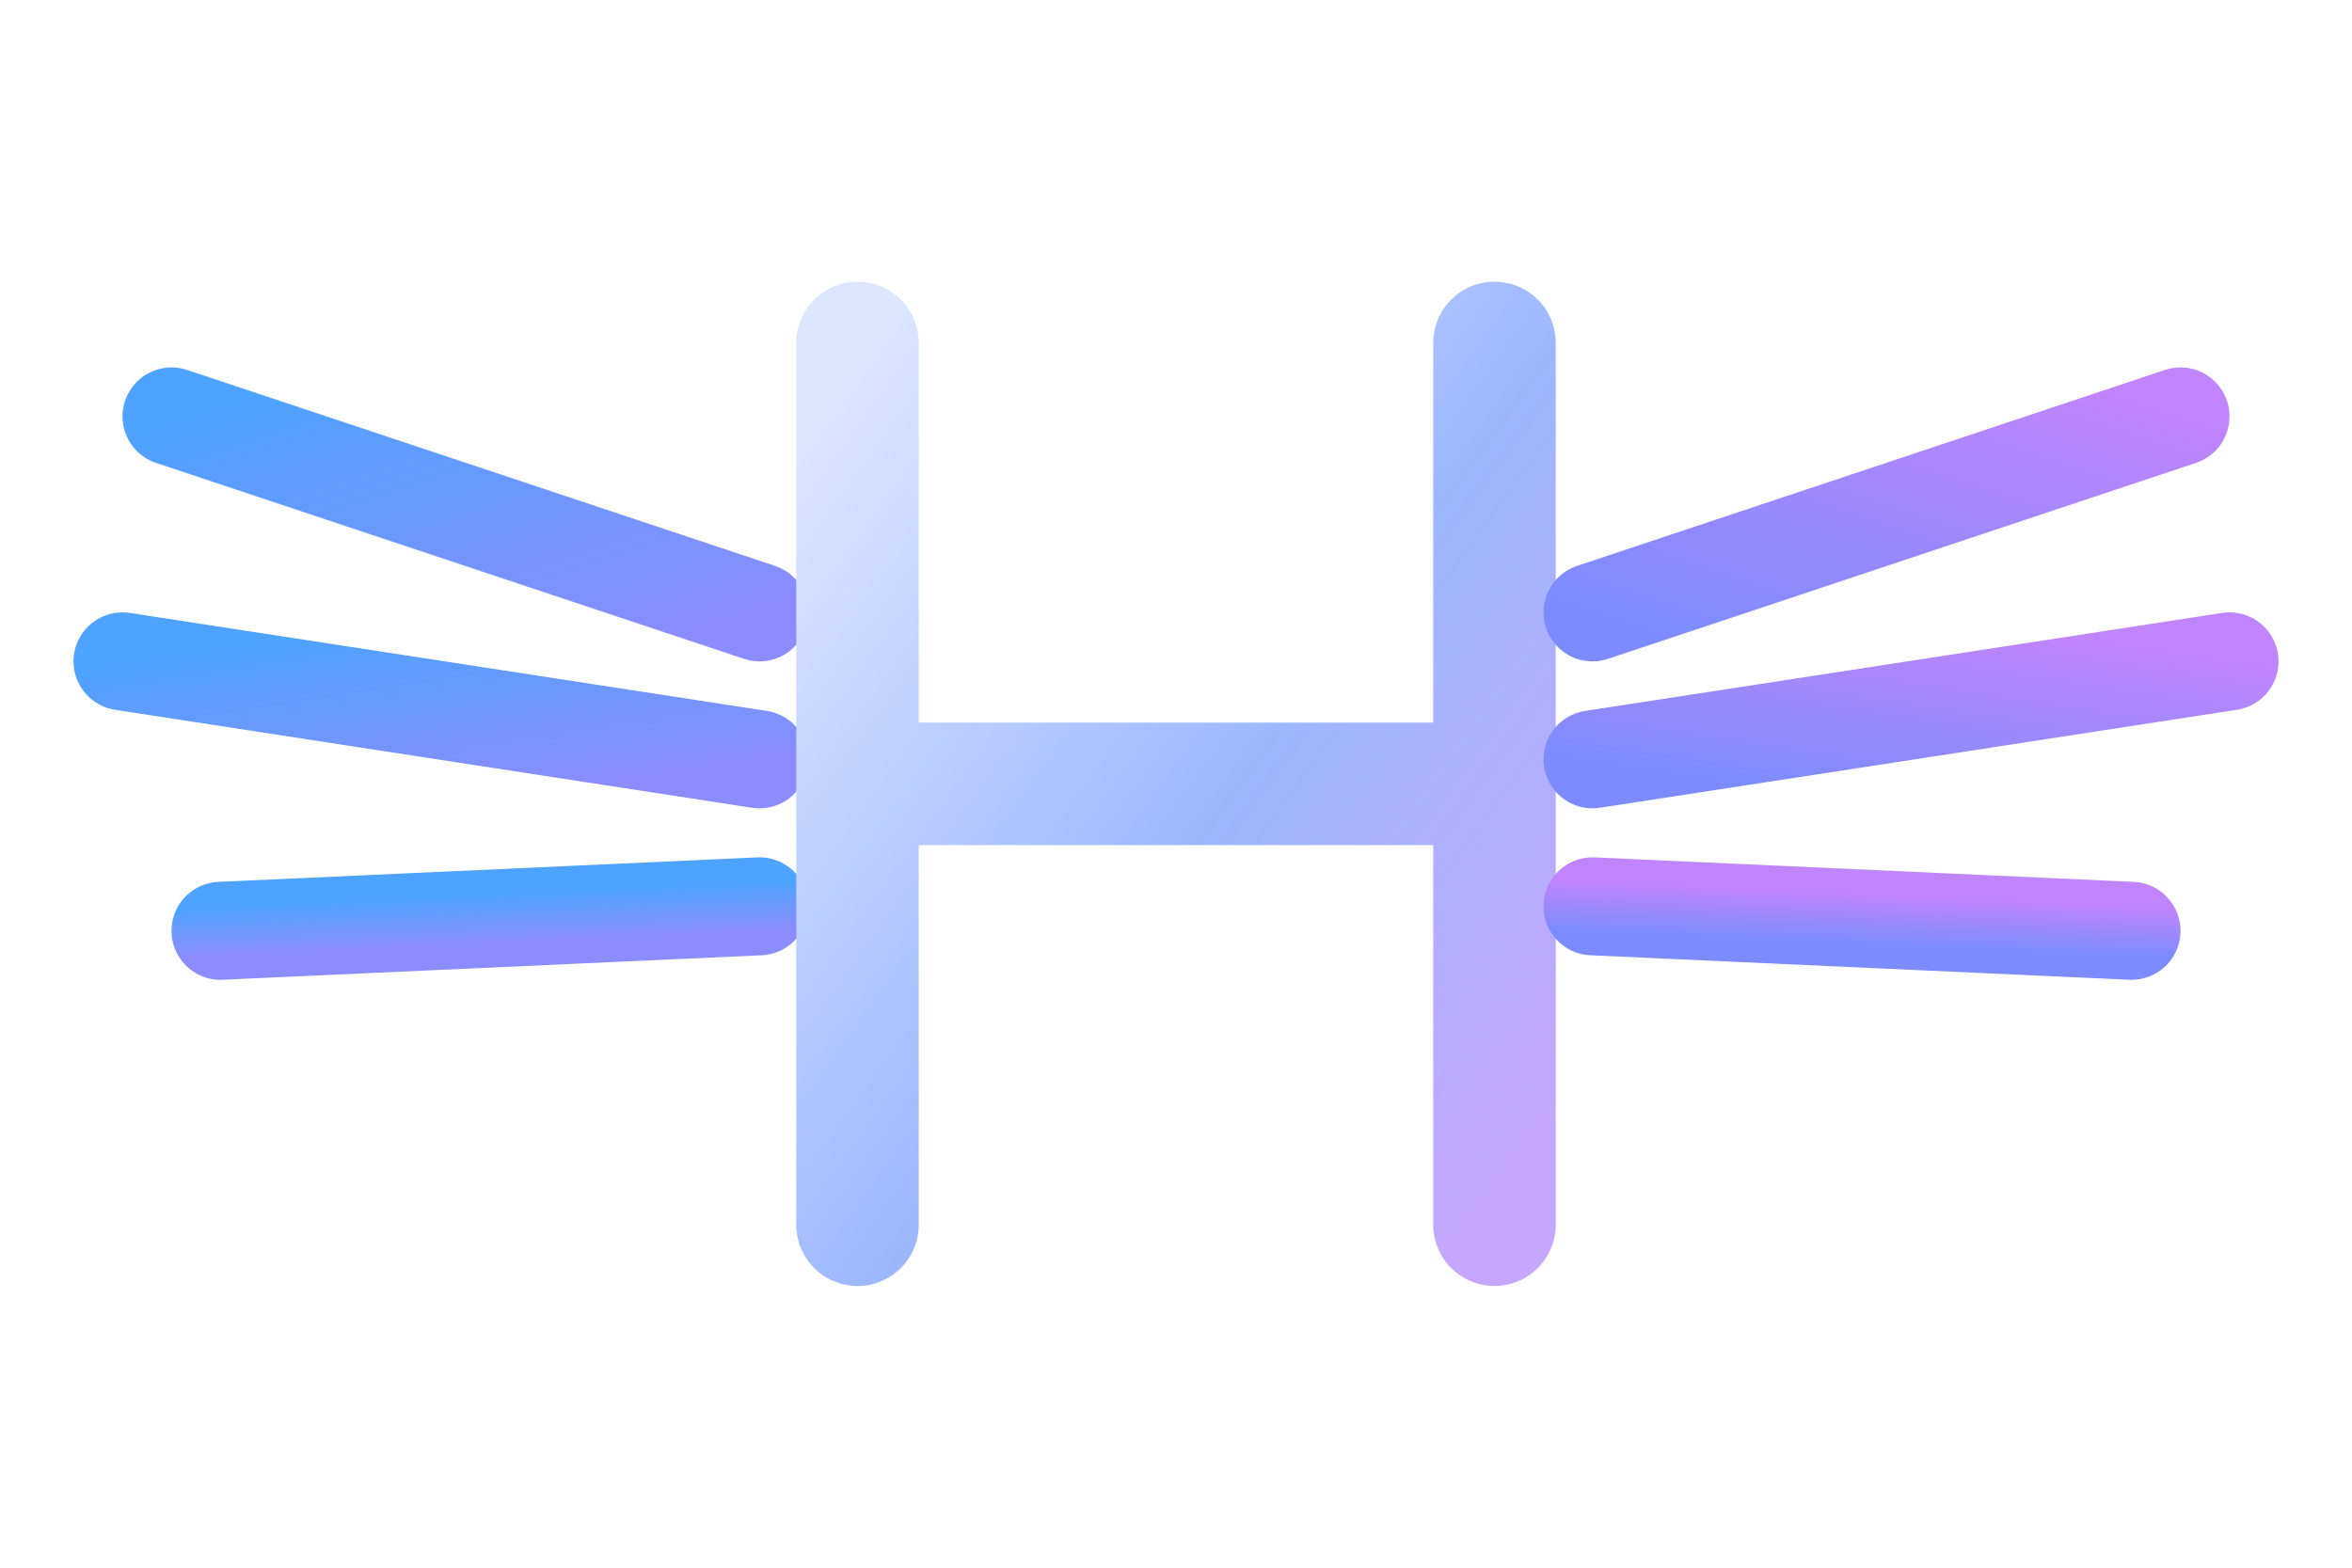
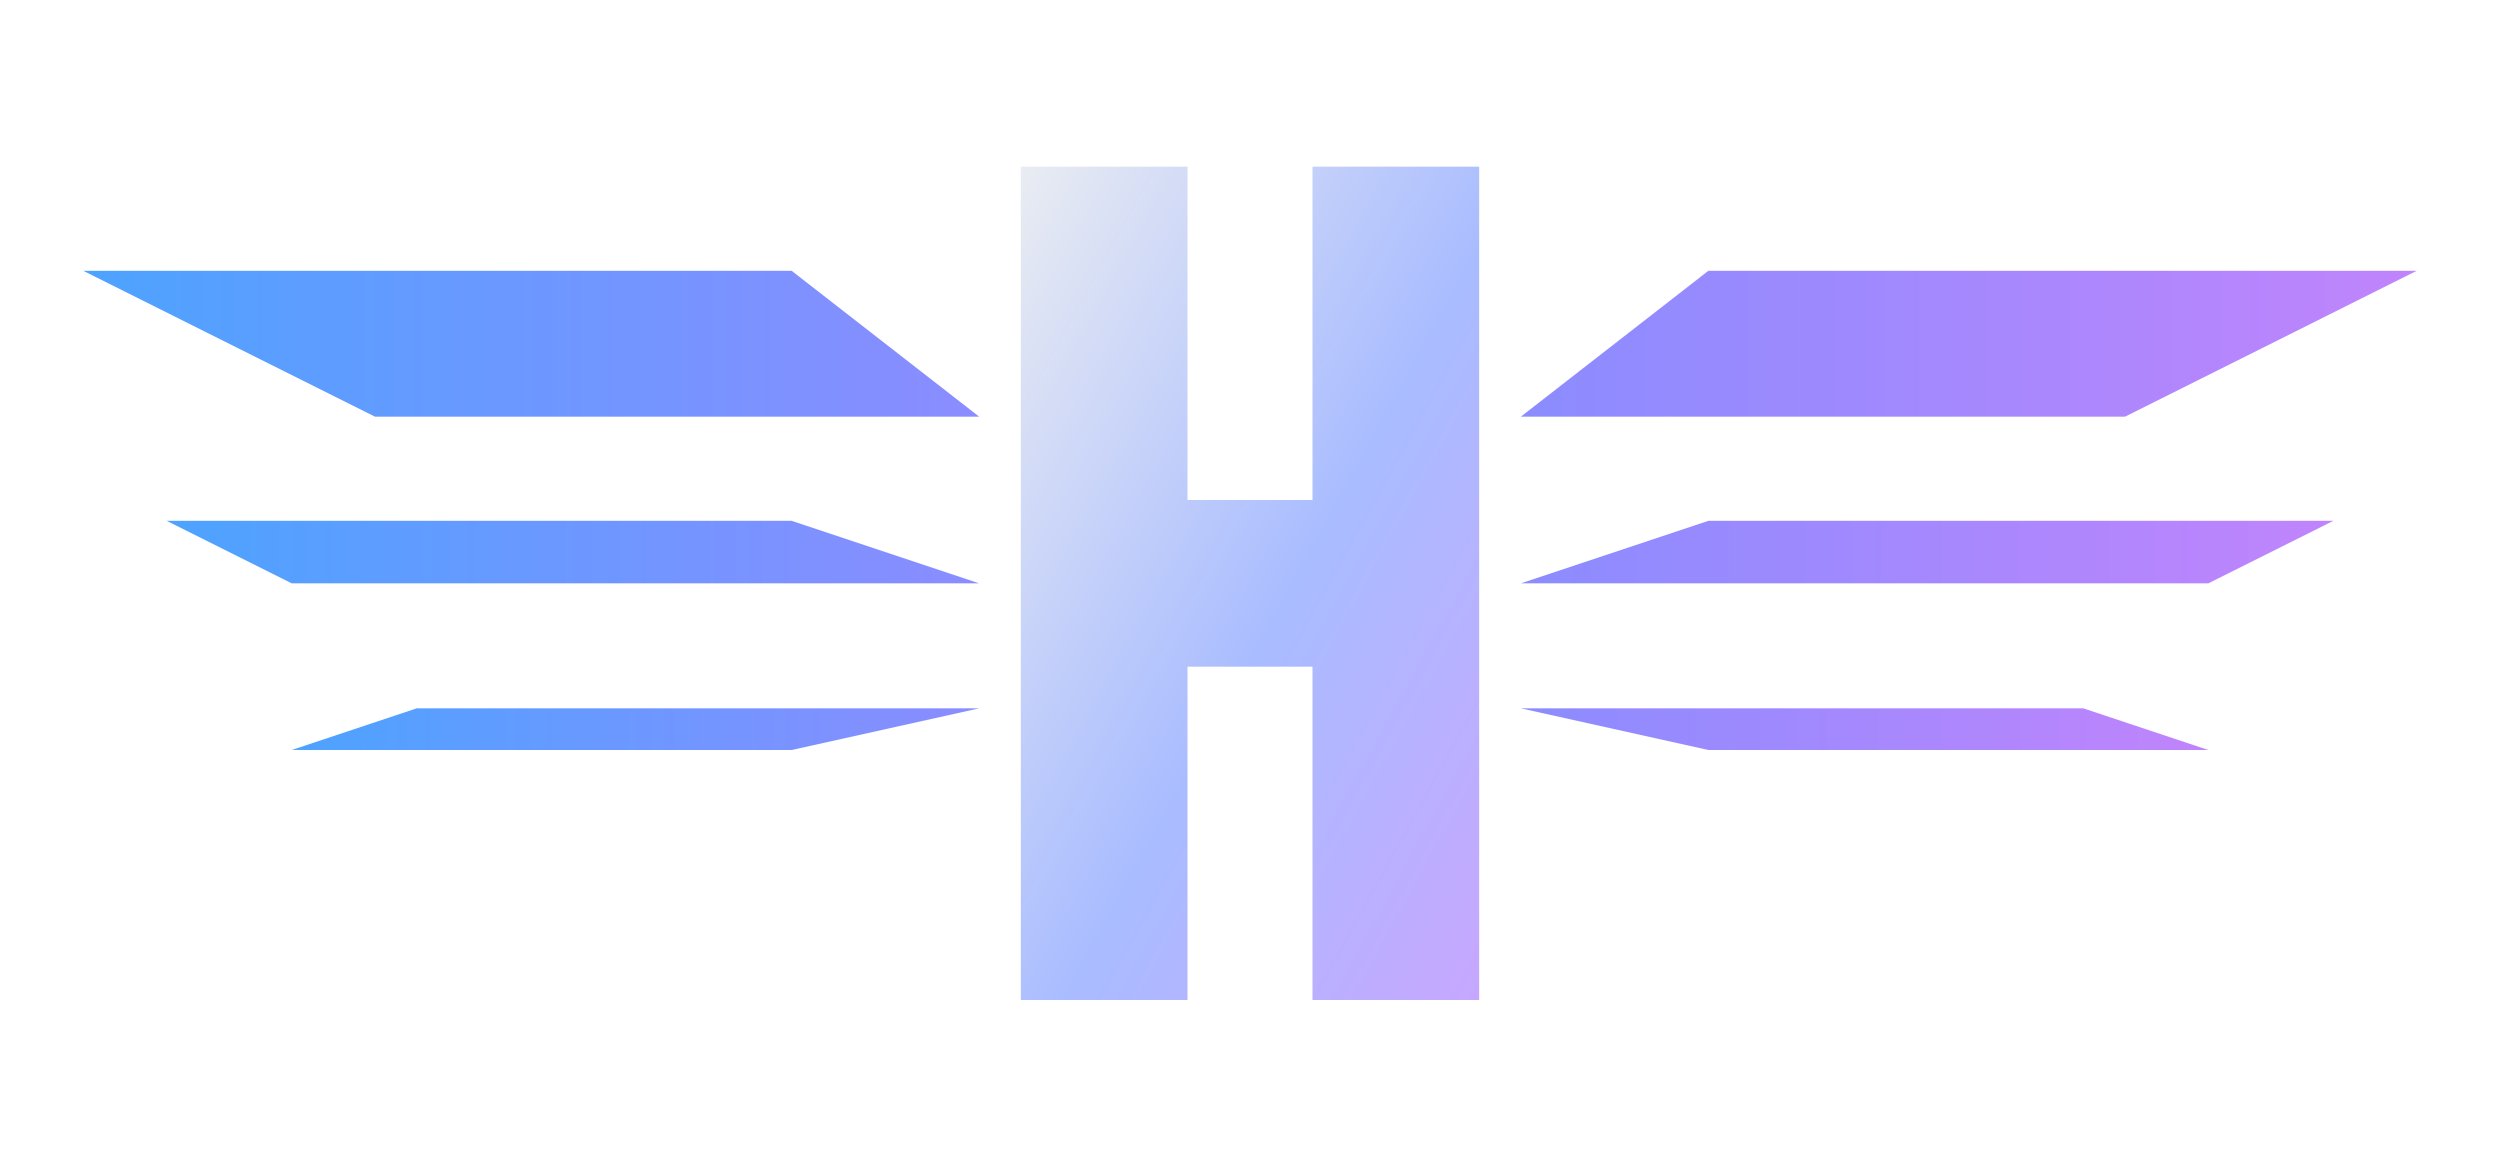
- <svg xmlns="http://www.w3.org/2000/svg" viewBox="0 0 96 64" role="img" aria-label="Hermes Tech winged H">
+ <svg xmlns="http://www.w3.org/2000/svg" viewBox="0 0 120 56" role="img" aria-label="Hermes Tech winged H">
  <defs>
-     <linearGradient id="wingLeft" x1="0" y1="0" x2="1" y2="1">
+     <linearGradient id="leftWing" x1="0" y1="0" x2="1" y2="0">
      <stop offset="0" stop-color="#4da3ff" />
      <stop offset="1" stop-color="#8b8cff" />
    </linearGradient>
-     <linearGradient id="wingRight" x1="1" y1="0" x2="0" y2="1">
-       <stop offset="0" stop-color="#c084fc" />
-       <stop offset="1" stop-color="#7c8cff" />
+     <linearGradient id="rightWing" x1="0" y1="0" x2="1" y2="0">
+       <stop offset="0" stop-color="#8b8cff" />
+       <stop offset="1" stop-color="#c084fc" />
    </linearGradient>
-     <linearGradient id="hStroke" x1="0" y1="0" x2="1" y2="1">
-       <stop offset="0" stop-color="#dce7ff" />
-       <stop offset="0.55" stop-color="#9db7ff" />
+     <linearGradient id="h" x1="0" y1="0" x2="1" y2="1">
+       <stop offset="0" stop-color="#e9ecf2" />
+       <stop offset="0.55" stop-color="#a9bcff" />
      <stop offset="1" stop-color="#c6a7ff" />
    </linearGradient>
  </defs>
-   <path d="M7 17L31 25" fill="none" stroke="url(#wingLeft)" stroke-width="4" stroke-linecap="round" />
-   <path d="M5 27L31 31" fill="none" stroke="url(#wingLeft)" stroke-width="4" stroke-linecap="round" />
-   <path d="M9 38L31 37" fill="none" stroke="url(#wingLeft)" stroke-width="4" stroke-linecap="round" />
-   <path d="M35 14V50M61 14V50M35 32H61" fill="none" stroke="url(#hStroke)" stroke-width="5" stroke-linecap="round" stroke-linejoin="round" />
-   <path d="M89 17L65 25" fill="none" stroke="url(#wingRight)" stroke-width="4" stroke-linecap="round" />
-   <path d="M91 27L65 31" fill="none" stroke="url(#wingRight)" stroke-width="4" stroke-linecap="round" />
-   <path d="M87 38L65 37" fill="none" stroke="url(#wingRight)" stroke-width="4" stroke-linecap="round" />
+   <path d="M4 13H38L47 20H18Z" fill="url(#leftWing)" />
+   <path d="M8 25H38L47 28H14Z" fill="url(#leftWing)" />
+   <path d="M14 36H38L47 34H20Z" fill="url(#leftWing)" />
+   <path d="M49 8H57V24H63V8H71V48H63V32H57V48H49Z" fill="url(#h)" />
+   <path d="M116 13H82L73 20H102Z" fill="url(#rightWing)" />
+   <path d="M112 25H82L73 28H106Z" fill="url(#rightWing)" />
+   <path d="M106 36H82L73 34H100Z" fill="url(#rightWing)" />
</svg>
